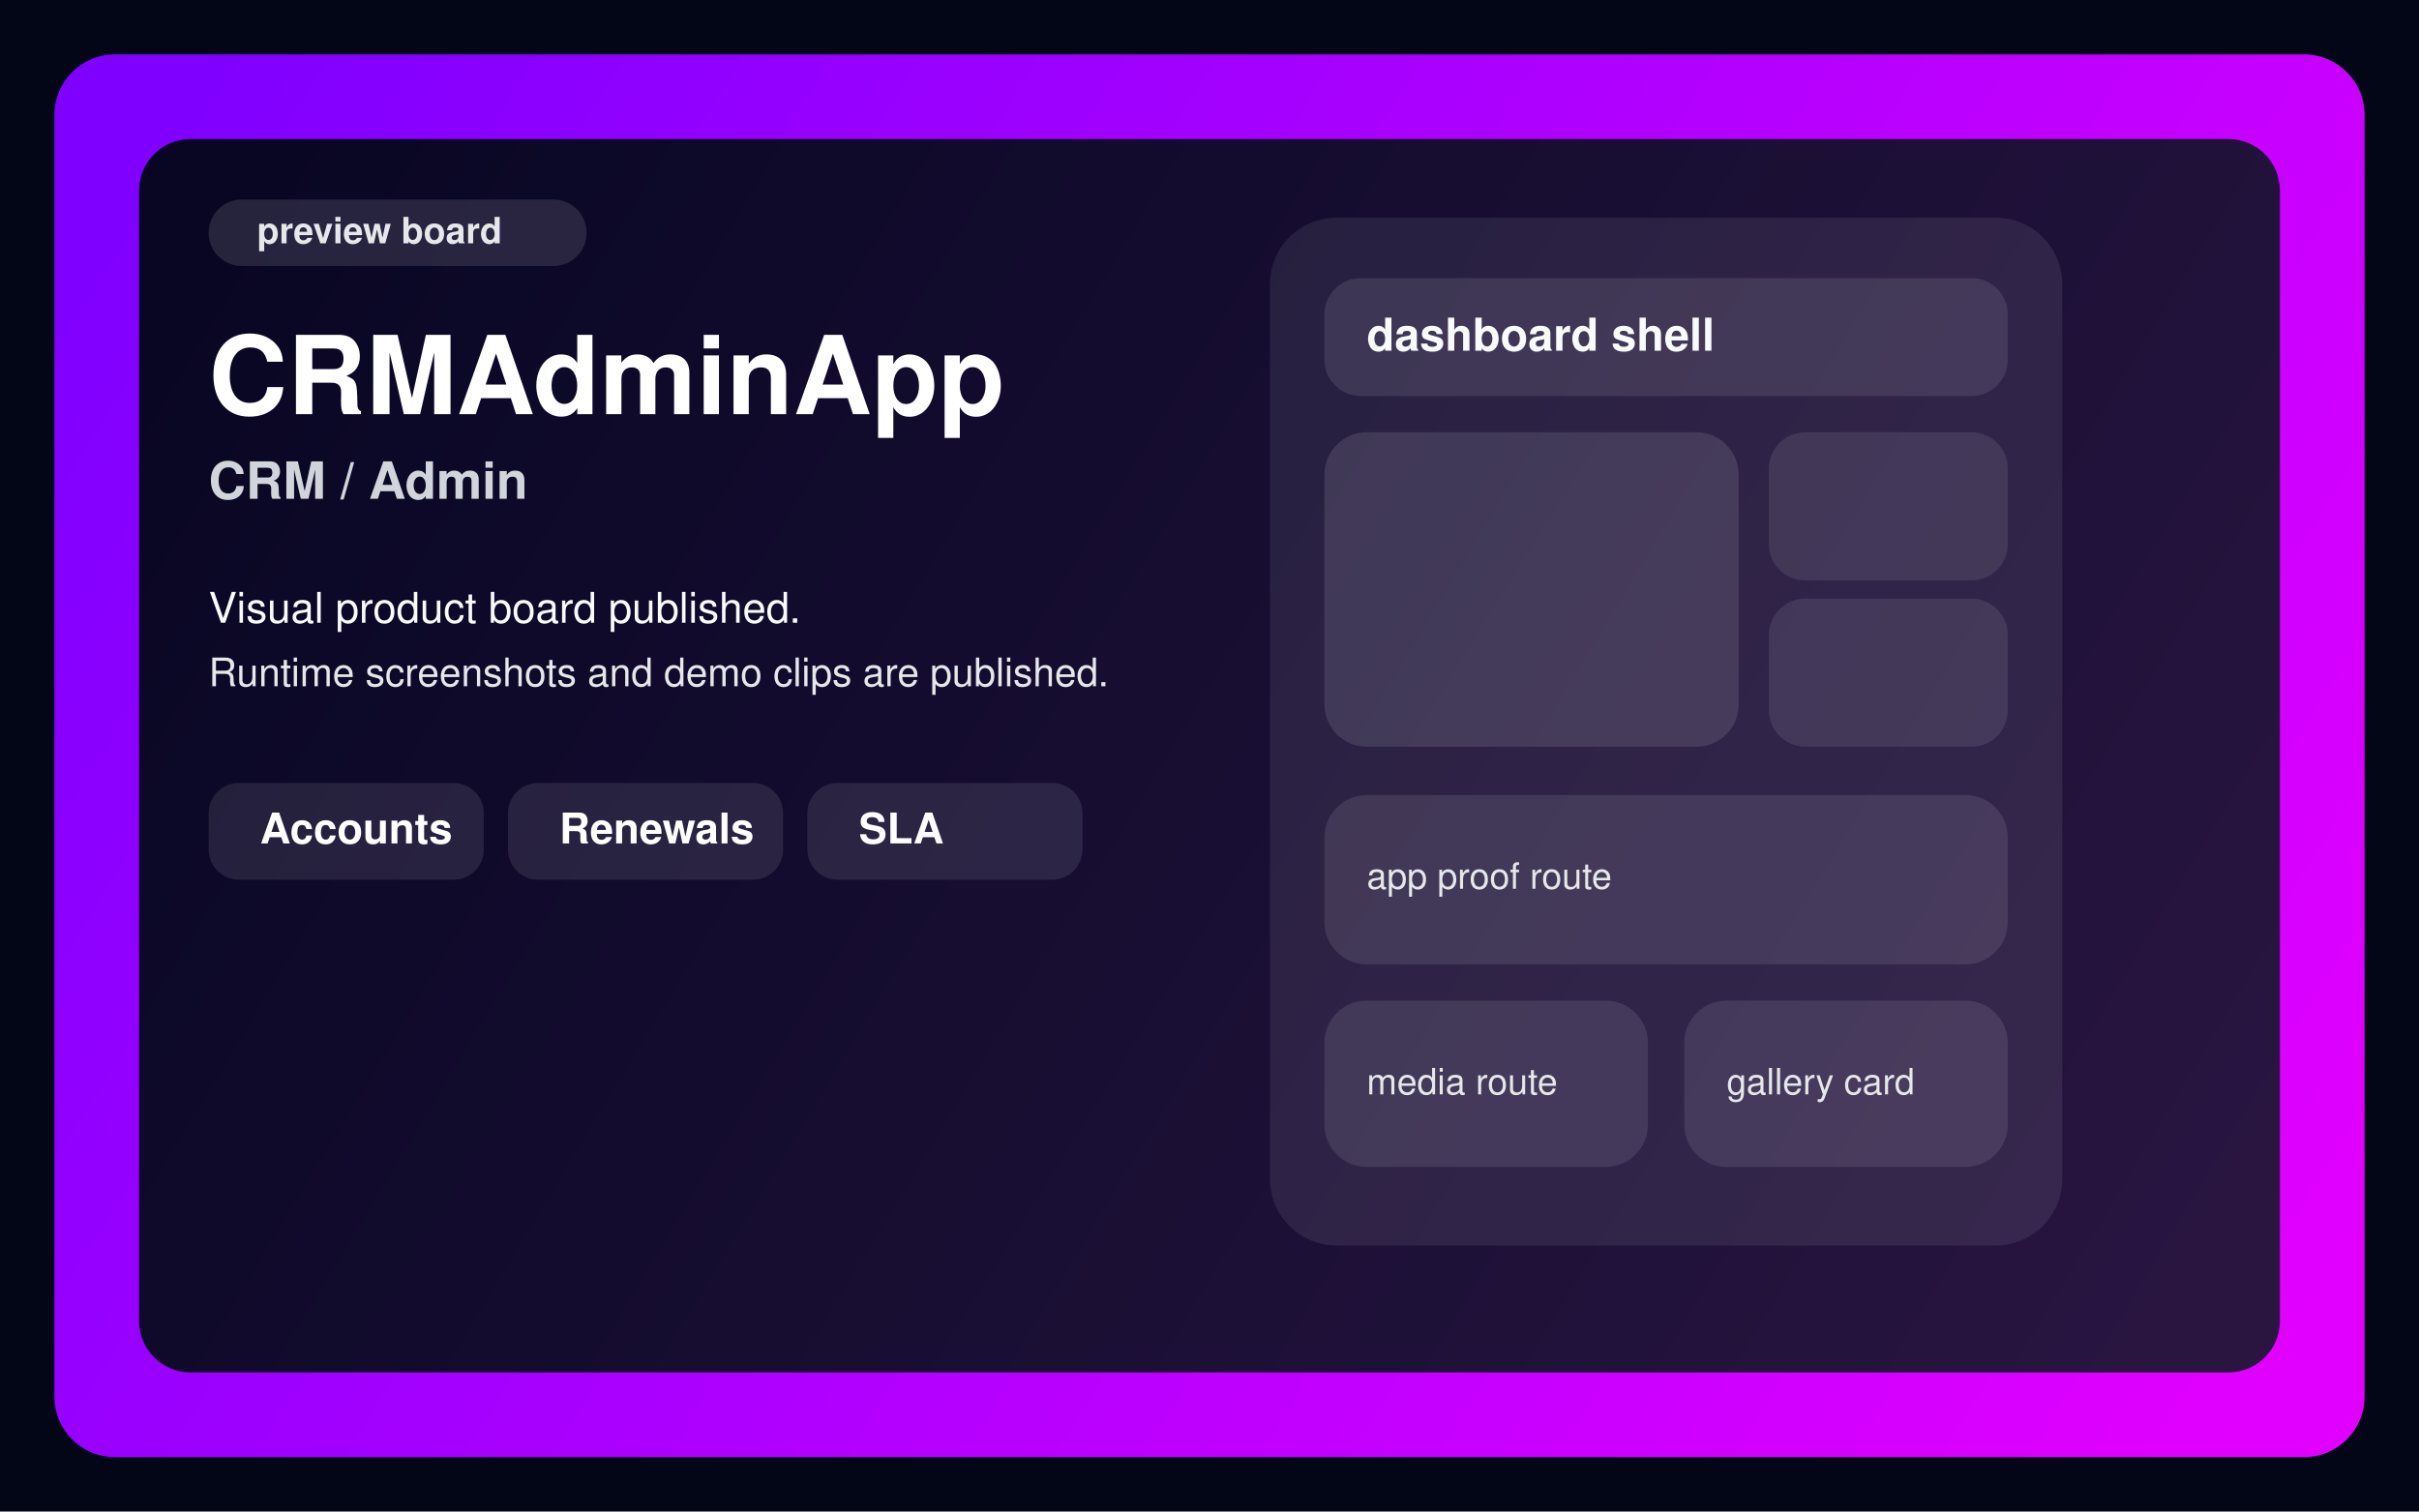
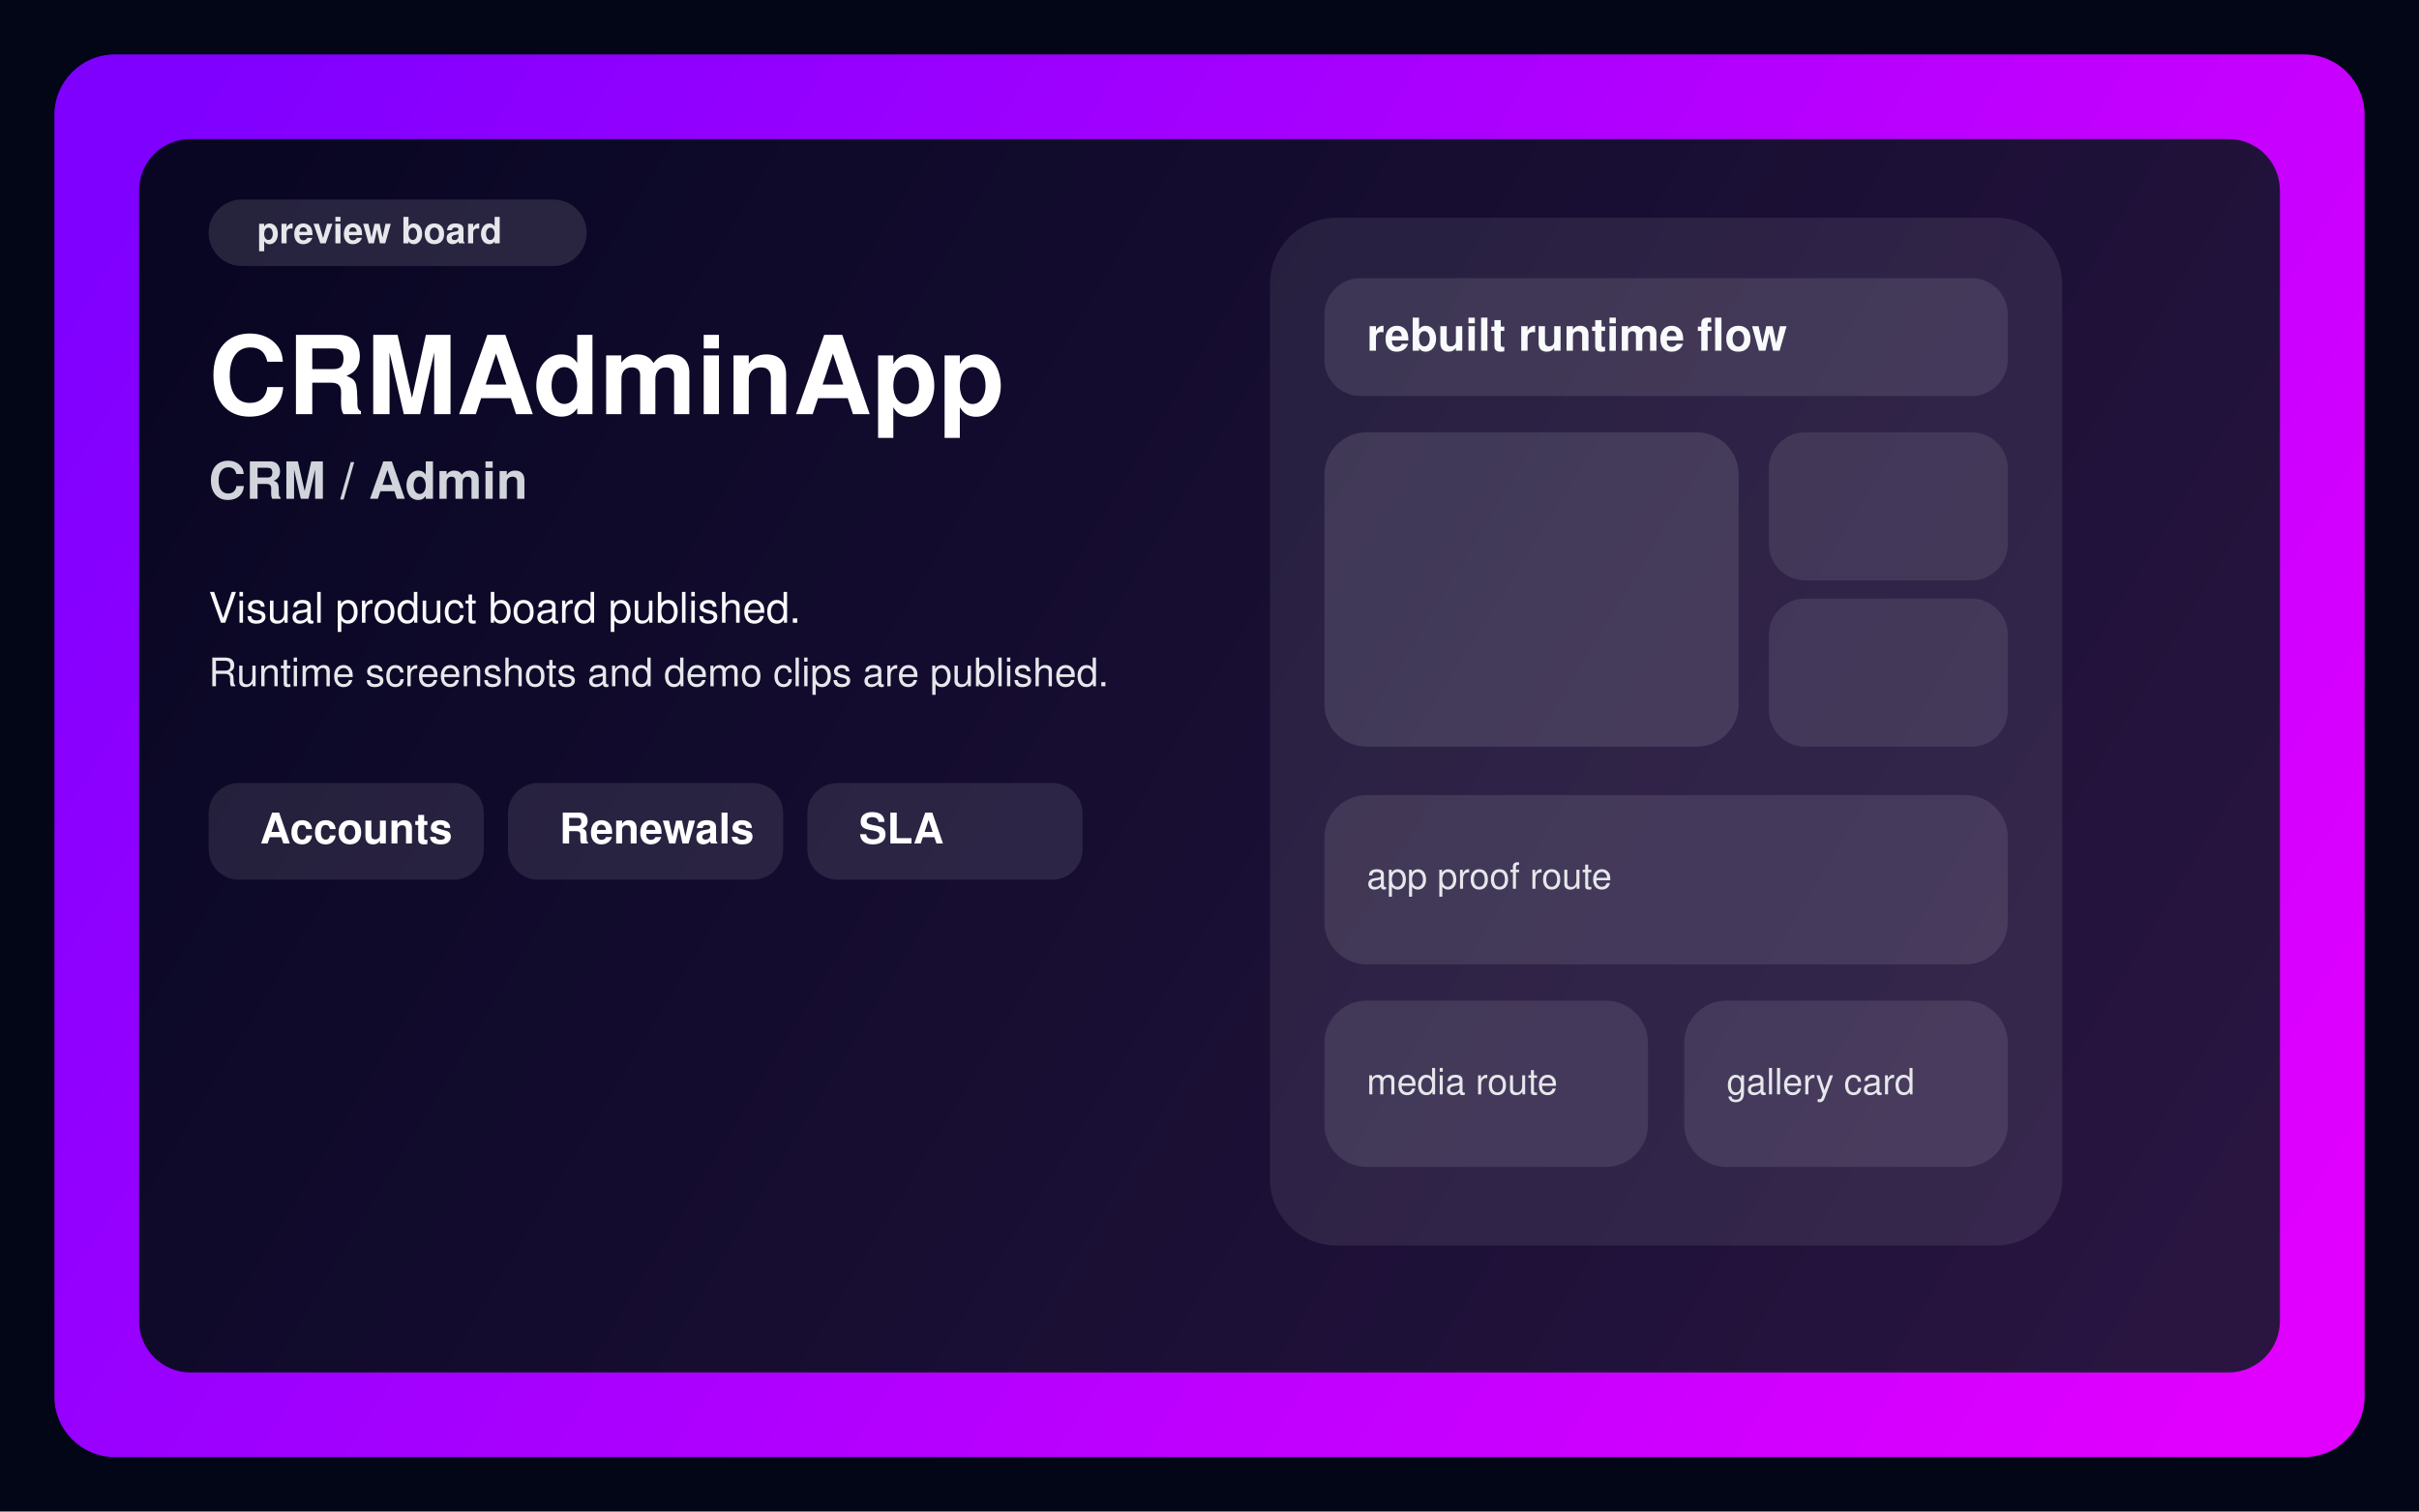
<svg xmlns="http://www.w3.org/2000/svg" width="1600" height="1000" viewBox="0 0 1600 1000" fill="none">
  <defs>
    <linearGradient id="bg" x1="110" y1="70" x2="1490" y2="930" gradientUnits="userSpaceOnUse">
      <stop stop-color="#7F00FF" />
      <stop offset="1" stop-color="#E100FF" />
    </linearGradient>
    <linearGradient id="panel" x1="130" y1="104" x2="1460" y2="908" gradientUnits="userSpaceOnUse">
      <stop stop-color="#020617" stop-opacity="0.95" />
      <stop offset="1" stop-color="#111827" stop-opacity="0.88" />
    </linearGradient>
  </defs>
  <rect width="1600" height="1000" fill="#020617" />
  <rect x="36" y="36" width="1528" height="928" rx="40" fill="url(#bg)" />
  <rect x="92" y="92" width="1416" height="816" rx="34" fill="url(#panel)" />
  <rect x="138" y="132" width="250" height="44" rx="22" fill="white" fill-opacity="0.12" />
  <text x="170" y="161" fill="#E5E7EB" font-size="24" font-family="SF Pro Display, Helvetica, Arial, sans-serif" font-weight="700">preview board</text>
  <text x="138" y="274" fill="white" font-size="72" font-family="SF Pro Display, Helvetica, Arial, sans-serif" font-weight="800">CRMAdminApp</text>
  <text x="138" y="330" fill="#D1D5DB" font-size="34" font-family="SF Pro Display, Helvetica, Arial, sans-serif" font-weight="600">CRM / Admin</text>
  <text x="138" y="412" fill="#F8FAFC" font-size="28" font-family="SF Pro Display, Helvetica, Arial, sans-serif">Visual product board published.</text>
  <text x="138" y="454" fill="#E5E7EB" font-size="26" font-family="SF Pro Display, Helvetica, Arial, sans-serif">Runtime screenshots and demo clips are published.</text>
  <rect x="138" y="518" width="182" height="64" rx="20" fill="white" fill-opacity="0.10" />
  <text x="172" y="558" fill="white" font-size="28" font-family="SF Pro Display, Helvetica, Arial, sans-serif" font-weight="700">Accounts</text>
  <rect x="336" y="518" width="182" height="64" rx="20" fill="white" fill-opacity="0.10" />
  <text x="370" y="558" fill="white" font-size="28" font-family="SF Pro Display, Helvetica, Arial, sans-serif" font-weight="700">Renewals</text>
  <rect x="534" y="518" width="182" height="64" rx="20" fill="white" fill-opacity="0.10" />
  <text x="568" y="558" fill="white" font-size="28" font-family="SF Pro Display, Helvetica, Arial, sans-serif" font-weight="700">SLA</text>
  <rect x="840" y="144" width="524" height="680" rx="44" fill="white" fill-opacity="0.08" />
  <rect x="876" y="184" width="452" height="78" rx="24" fill="white" fill-opacity="0.10" />
  <rect x="876" y="286" width="274" height="208" rx="28" fill="white" fill-opacity="0.11" />
  <rect x="1170" y="286" width="158" height="98" rx="24" fill="white" fill-opacity="0.09" />
  <rect x="1170" y="396" width="158" height="98" rx="24" fill="white" fill-opacity="0.09" />
  <rect x="876" y="526" width="452" height="112" rx="28" fill="white" fill-opacity="0.10" />
  <rect x="876" y="662" width="214" height="110" rx="28" fill="white" fill-opacity="0.10" />
  <rect x="1114" y="662" width="214" height="110" rx="28" fill="white" fill-opacity="0.10" />
-   <text x="904" y="232" fill="#F8FAFC" font-size="30" font-family="SF Pro Display, Helvetica, Arial, sans-serif" font-weight="700">dashboard shell</text>
+   <text x="904" y="232" fill="#F8FAFC" font-size="30" font-family="SF Pro Display, Helvetica, Arial, sans-serif" font-weight="700">rebuilt runtime flow</text>
  <text x="904" y="588" fill="#E5E7EB" font-size="24" font-family="SF Pro Display, Helvetica, Arial, sans-serif">app proof route</text>
  <text x="904" y="724" fill="#E5E7EB" font-size="24" font-family="SF Pro Display, Helvetica, Arial, sans-serif">media route</text>
  <text x="1142" y="724" fill="#E5E7EB" font-size="24" font-family="SF Pro Display, Helvetica, Arial, sans-serif">gallery card</text>
</svg>
